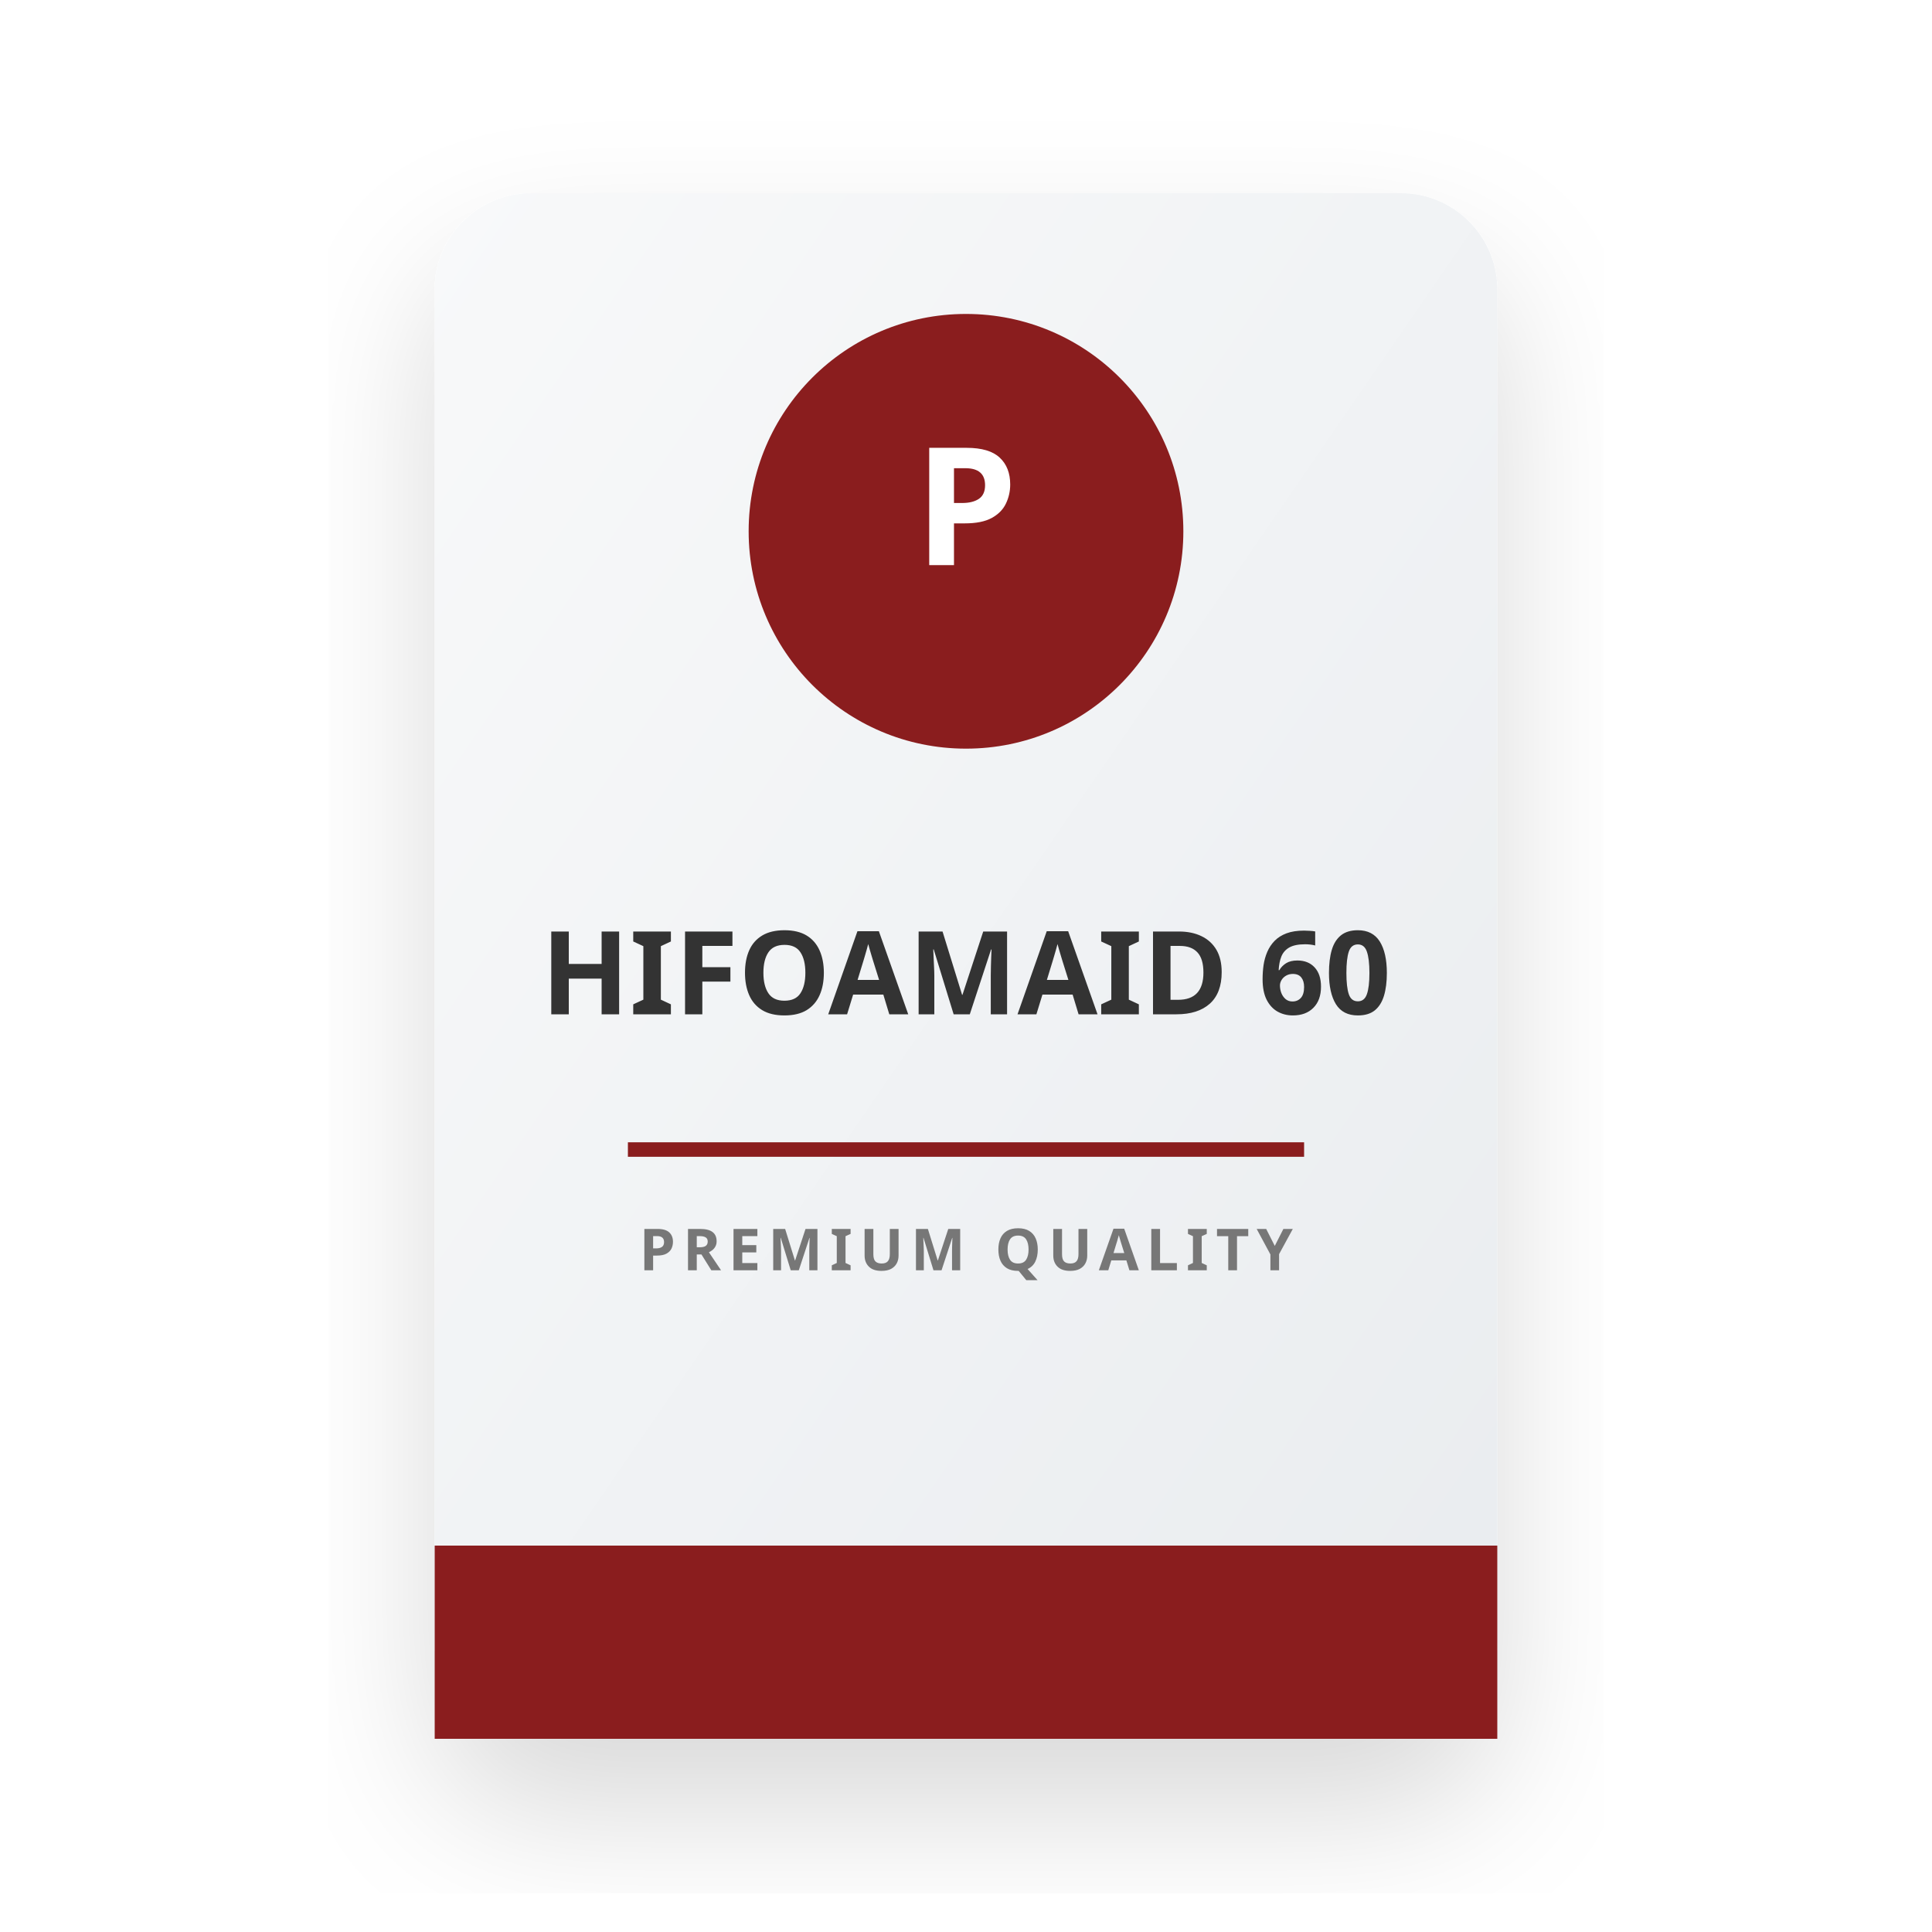
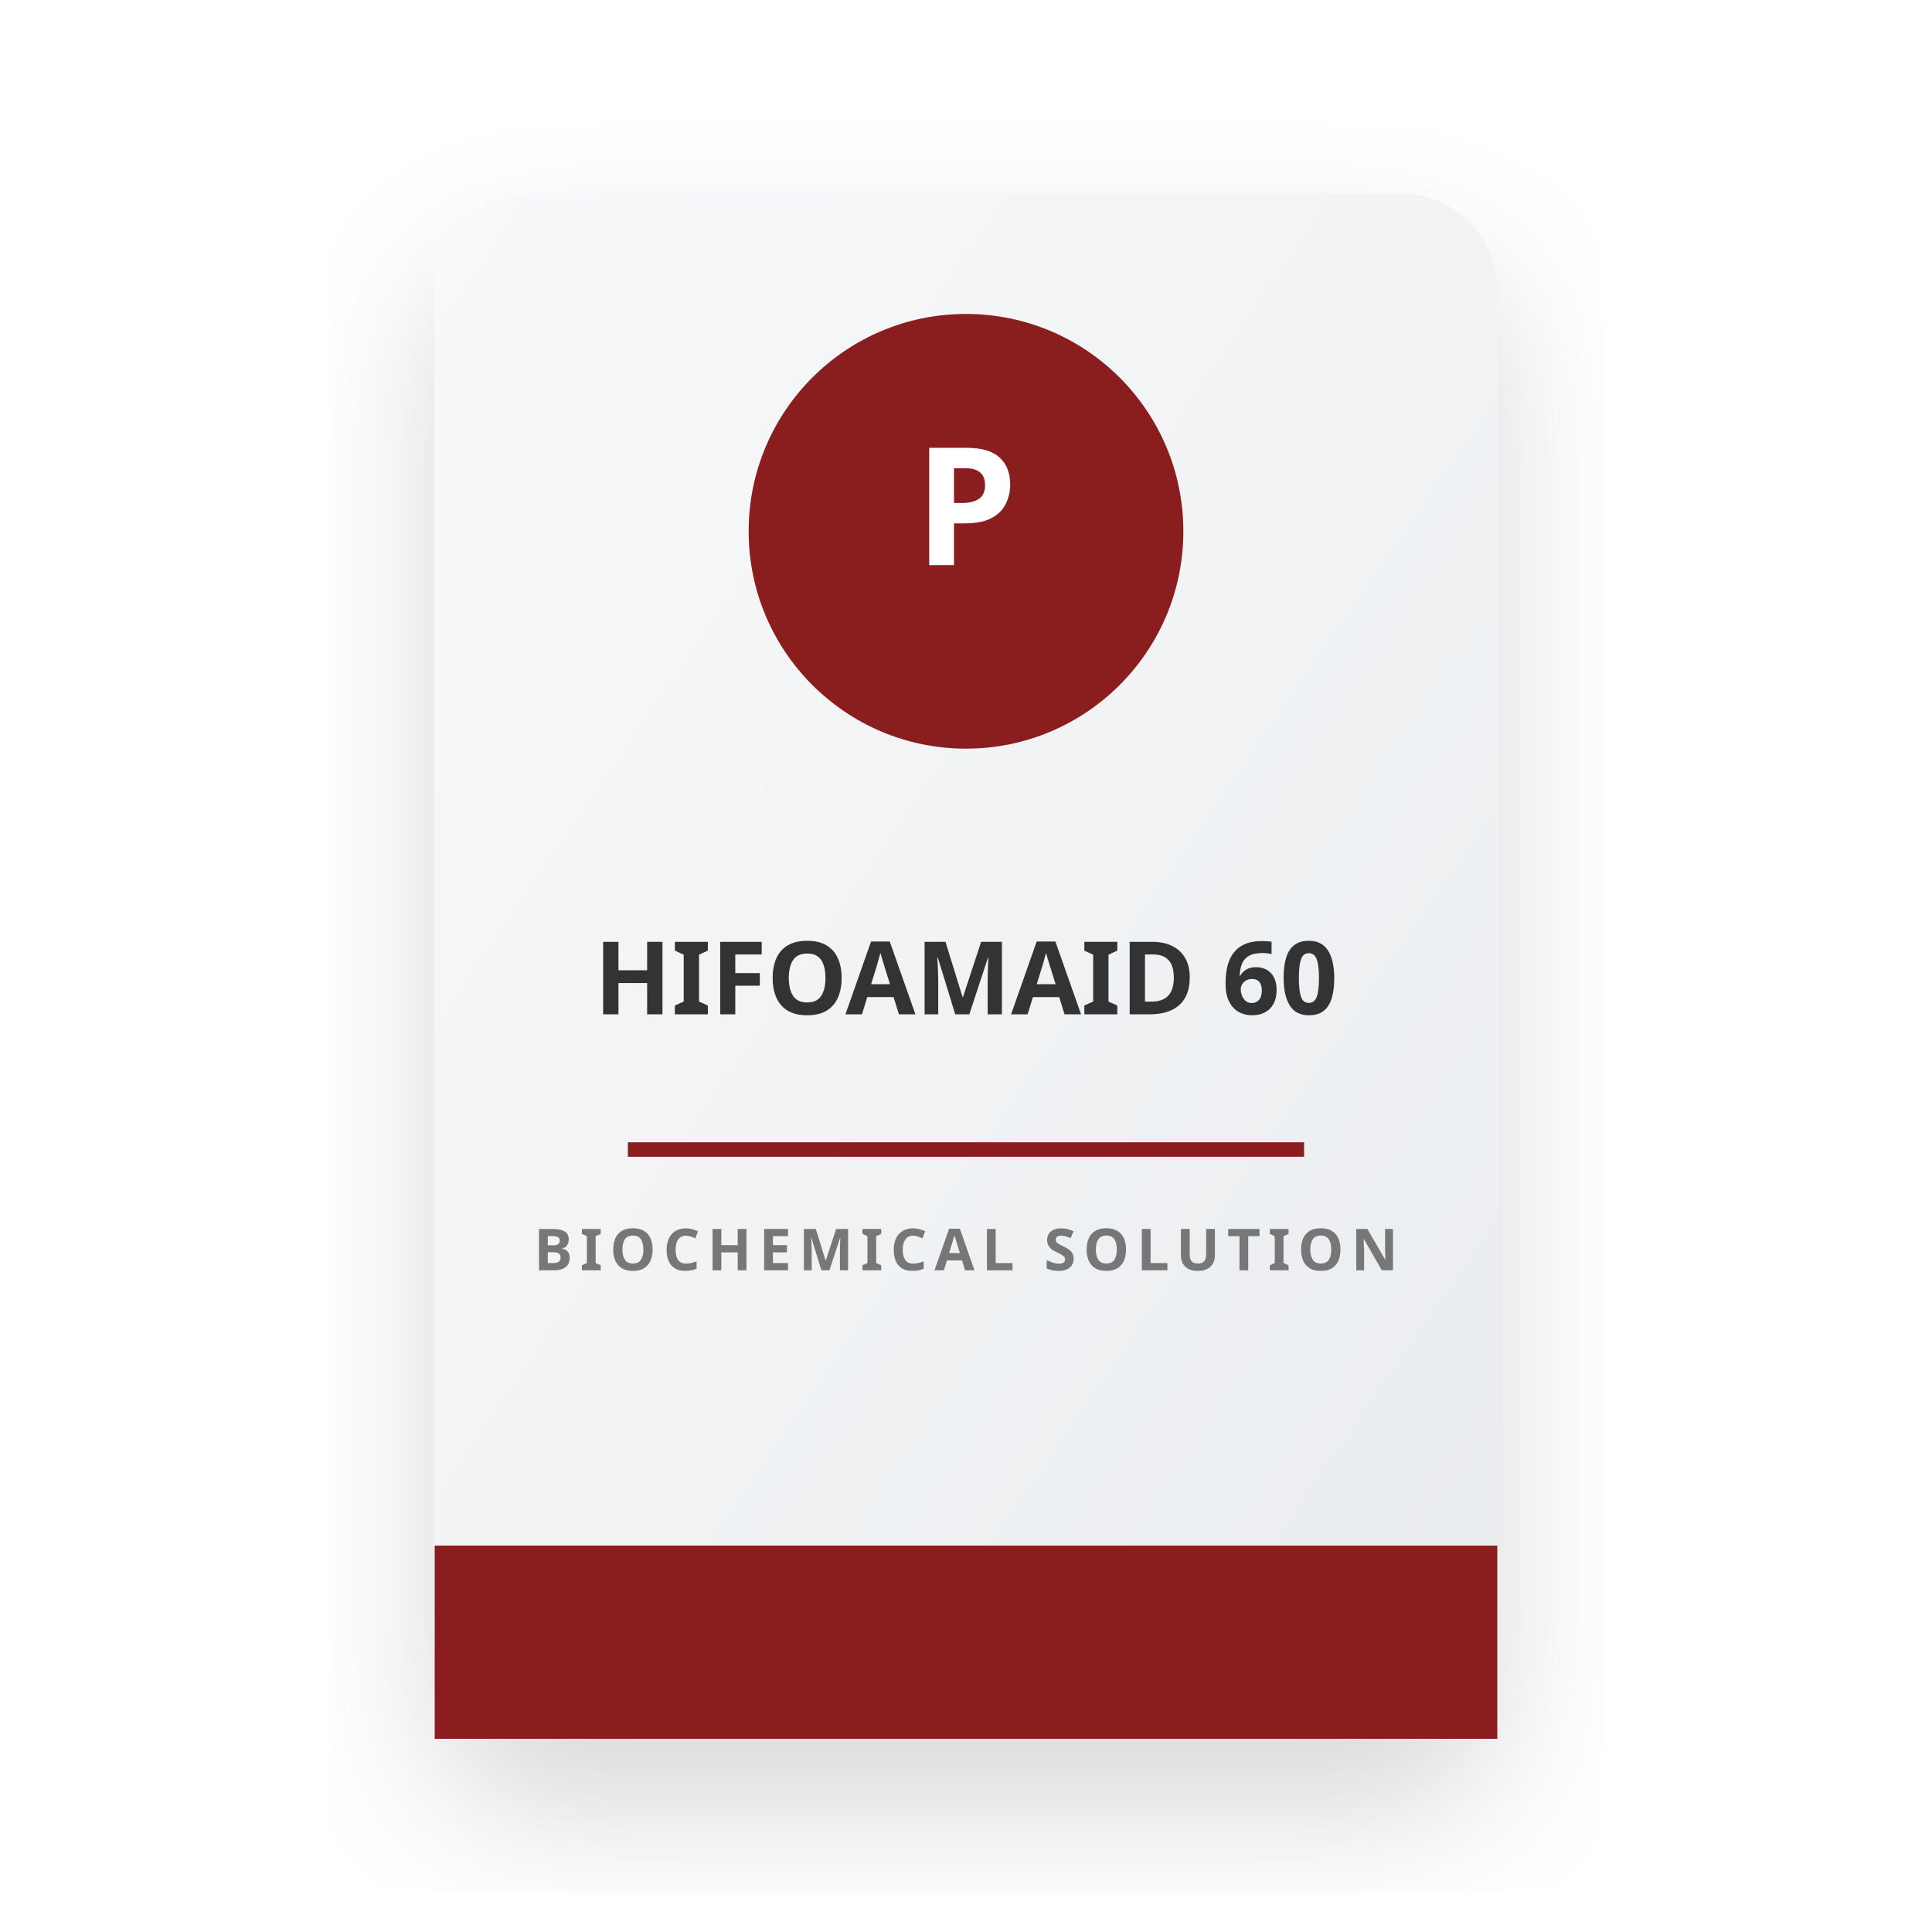
<svg xmlns="http://www.w3.org/2000/svg" width="400" height="400" viewBox="0 0 400 400">
  <defs>
    <linearGradient id="grad" x1="0%" y1="0%" x2="100%" y2="100%">
      <stop offset="0%" style="stop-color:#f8f9fa;stop-opacity:1" />
      <stop offset="100%" style="stop-color:#e9ecef;stop-opacity:1" />
    </linearGradient>
    <filter id="shadow">
      <feDropShadow dx="0" dy="15" stdDeviation="15" flood-opacity="0.15" />
    </filter>
  </defs>
  <rect width="400" height="400" fill="#ffffff" />
  <rect x="90" y="40" width="220" height="320" rx="20" ry="20" fill="url(#grad)" filter="url(#shadow)" />
  <rect x="90" y="320" width="220" height="40" rx="0" ry="0" fill="#8a1d1e" />
  <circle cx="200" cy="110" r="45" fill="#8a1d1e" />
  <text x="200" y="117" font-family="sans-serif" font-weight="bold" font-size="34" fill="#ffffff" text-anchor="middle">P</text>
-   <text x="200" y="210" font-family="sans-serif" font-weight="bold" font-size="24" fill="#333333" text-anchor="middle">HIFOAMAID 60</text>
+   <text x="200" y="210" font-family="sans-serif" font-weight="bold" font-size="21" fill="#333333" text-anchor="middle">HIFOAMAID 60</text>
  <line x1="130" y1="238" x2="270" y2="238" stroke="#8a1d1e" stroke-width="3" />
-   <text x="200" y="263" font-family="sans-serif" font-weight="bold" font-size="12" fill="#777777" text-anchor="middle" letter-spacing="1.5">PREMIUM QUALITY</text>
+   <text x="200" y="263" font-family="sans-serif" font-weight="bold" font-size="12" fill="#777777" text-anchor="middle" letter-spacing="1.5">BIOCHEMICAL SOLUTION</text>
</svg>
